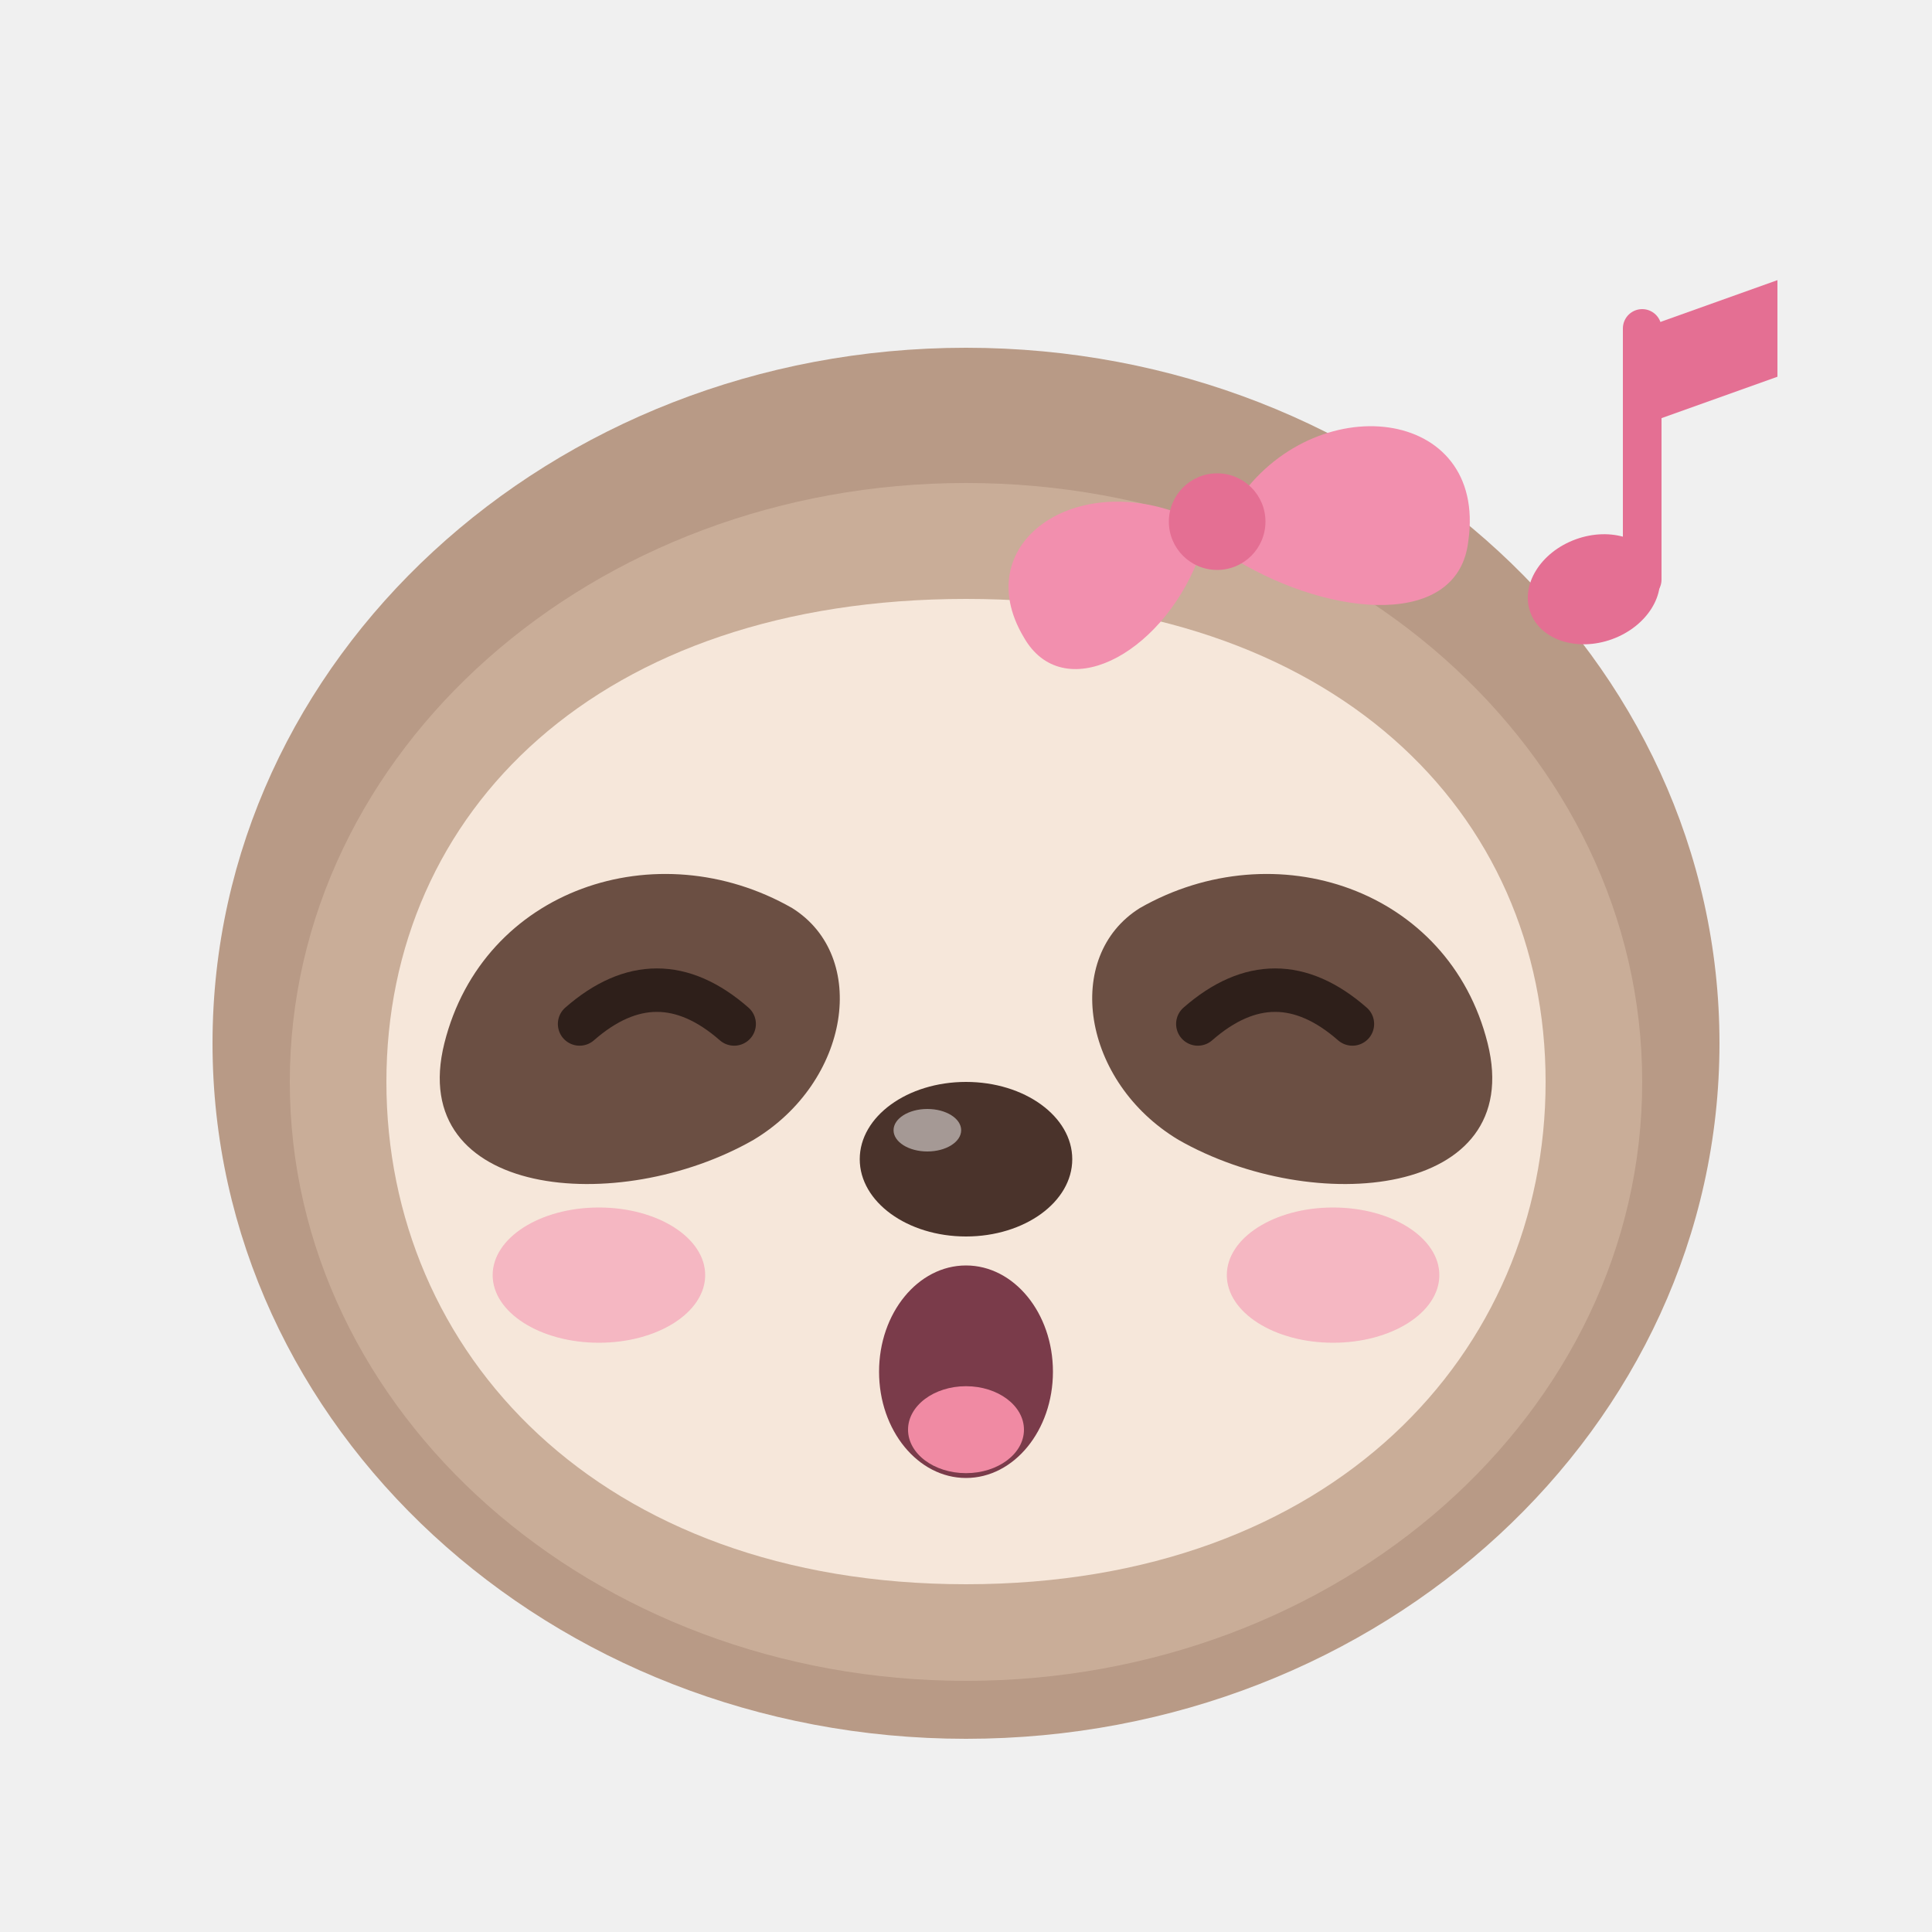
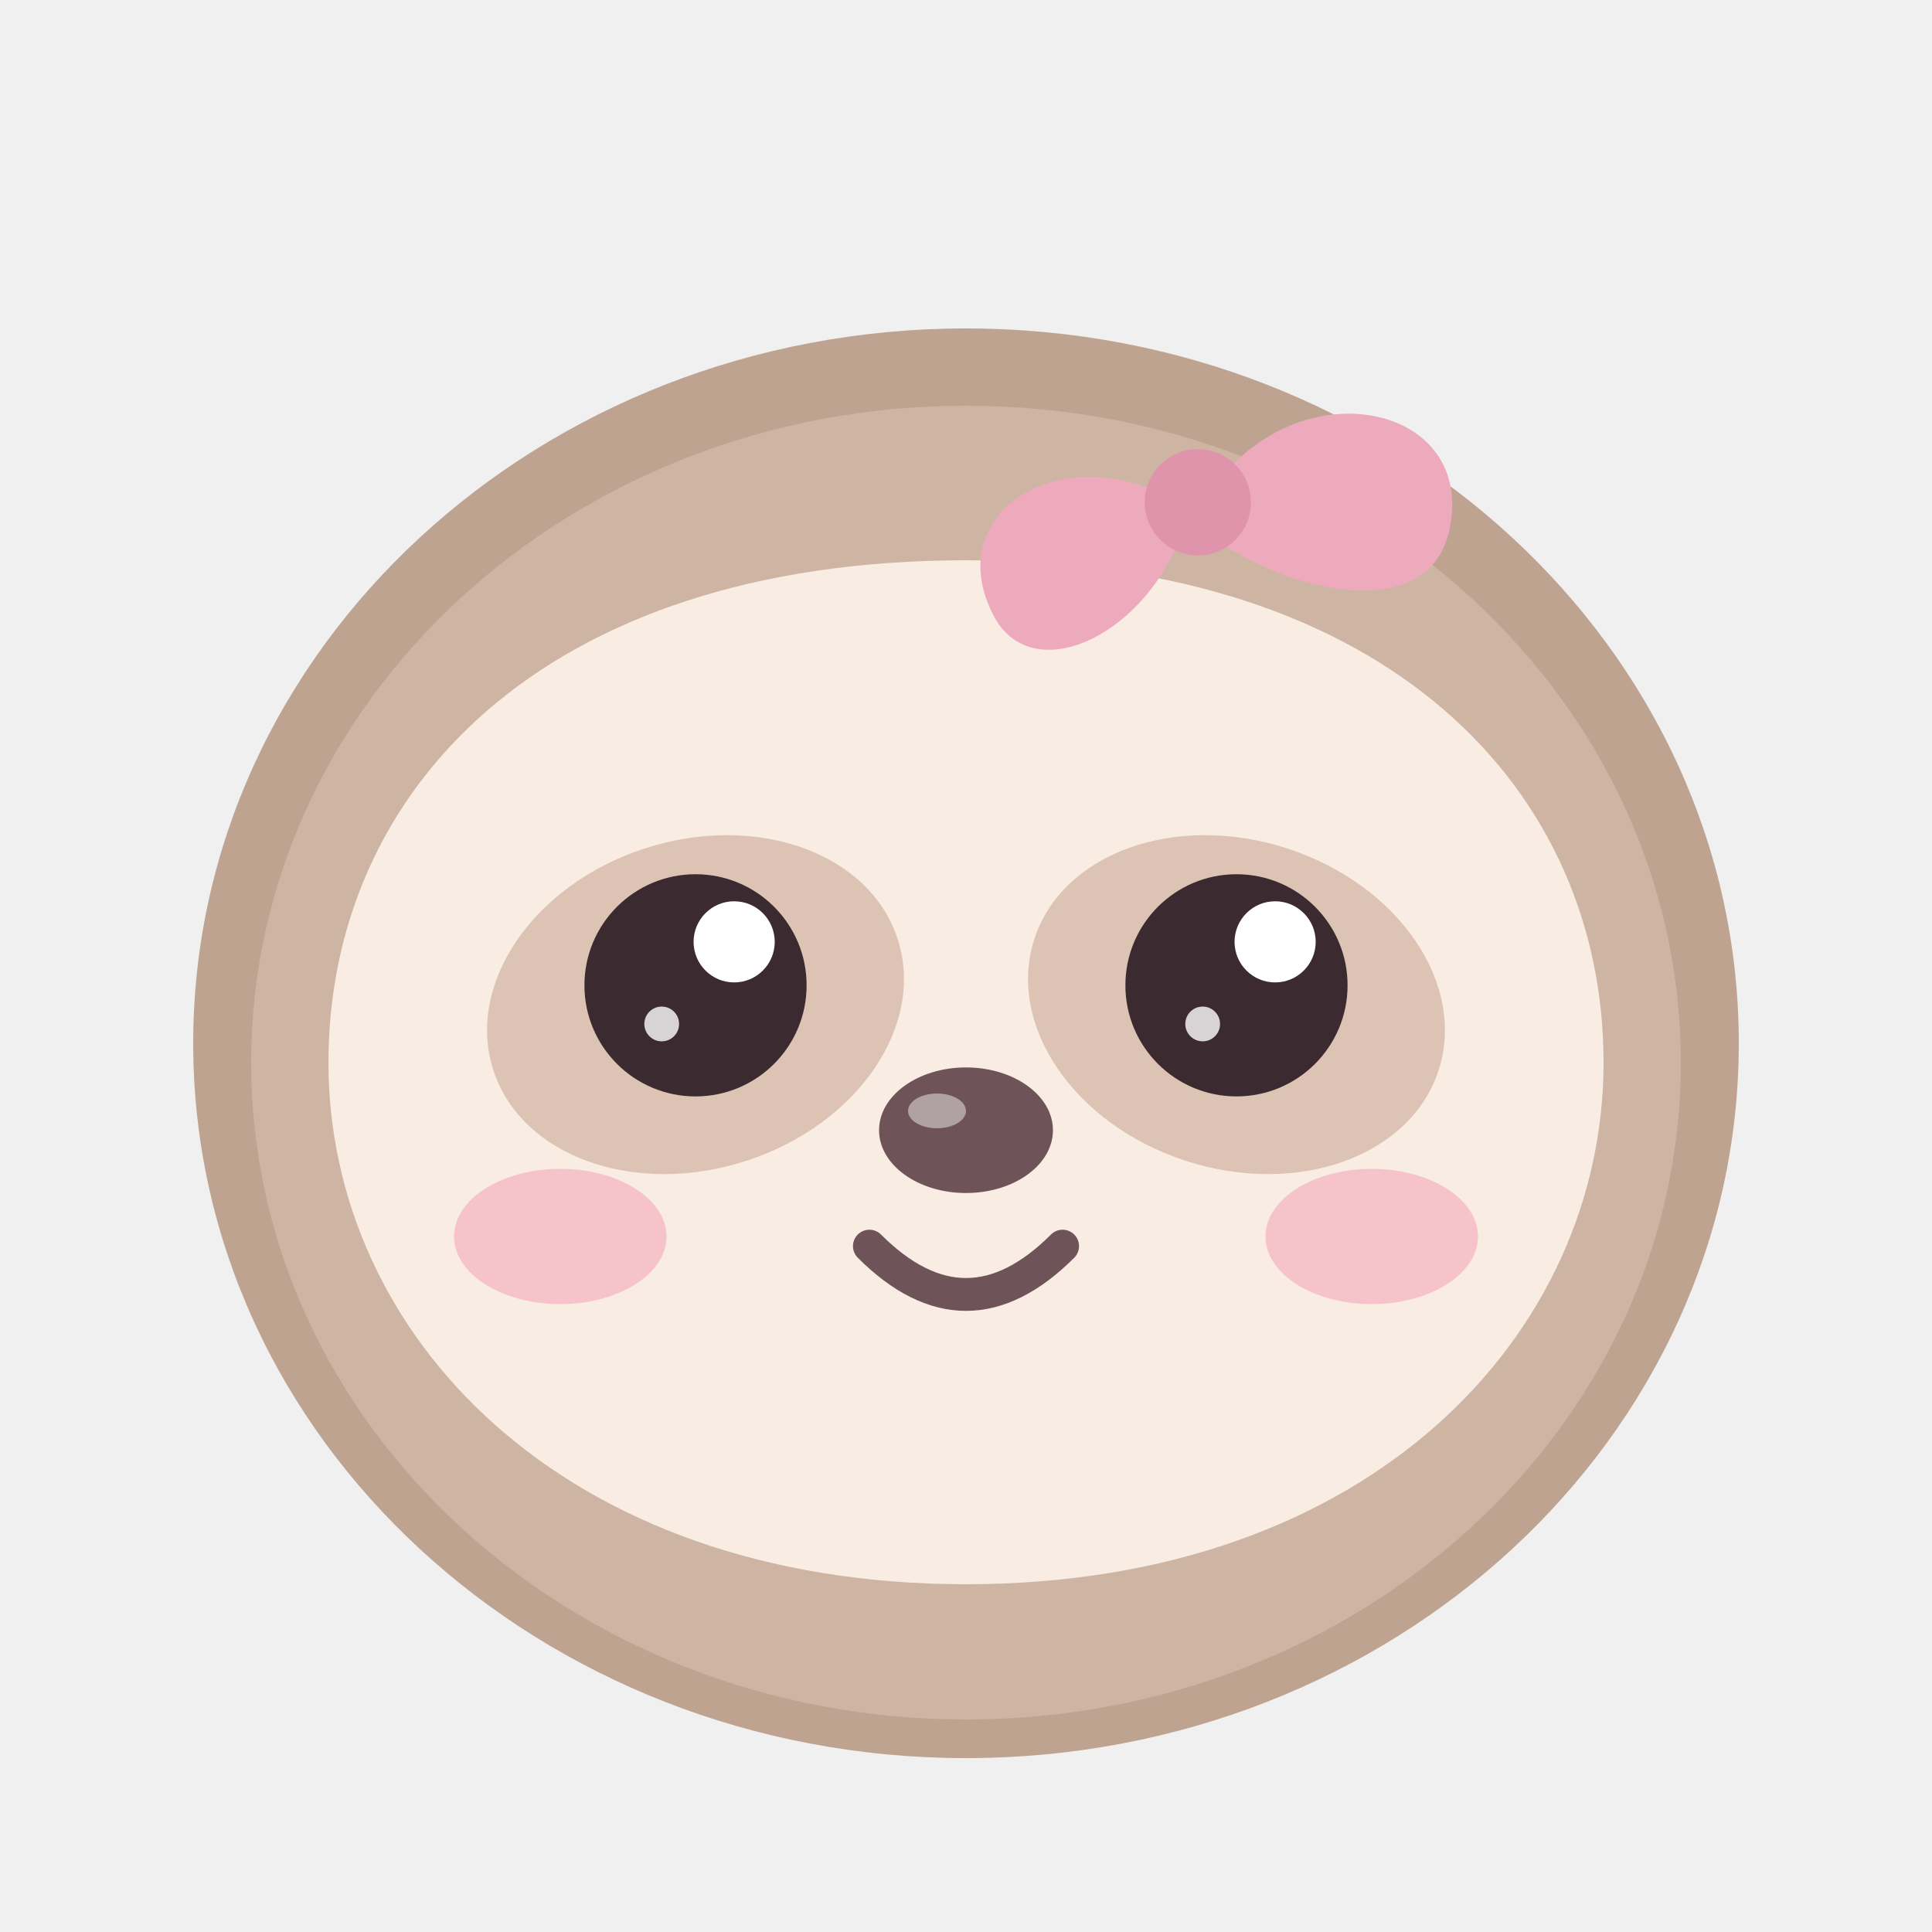
<svg xmlns="http://www.w3.org/2000/svg" viewBox="0 0 200 200" role="img" aria-label="Mariah the sloth">
-   <ellipse cx="100" cy="108" rx="78" ry="72" fill="#b89a86" />
-   <ellipse cx="100" cy="112" rx="70" ry="62" fill="#c9ad98" />
-   <path d="M100 62c-38 0-60 22-60 50s22 52 60 52 60-24 60-52-22-50-60-50z" fill="#f6e7da" />
-   <path d="M46 108c4-16 22-22 36-14 8 5 6 18-4 24-14 8-36 6-32-10z" fill="#6b4f43" />
-   <path d="M154 108c-4-16-22-22-36-14-8 5-6 18 4 24 14 8 36 6 32-10z" fill="#6b4f43" />
-   <path d="M60 106q8-7 16 0" stroke="#2e1f1a" stroke-width="4.5" stroke-linecap="round" fill="none" />
-   <path d="M124 106q8-7 16 0" stroke="#2e1f1a" stroke-width="4.5" stroke-linecap="round" fill="none" />
-   <ellipse cx="62" cy="132" rx="11" ry="7" fill="#f4a7b9" opacity=".75" />
-   <ellipse cx="138" cy="132" rx="11" ry="7" fill="#f4a7b9" opacity=".75" />
-   <ellipse cx="100" cy="120" rx="11" ry="8" fill="#4a332b" />
-   <ellipse cx="96" cy="117" rx="3.5" ry="2.2" fill="#fff" opacity=".5" />
-   <ellipse cx="100" cy="142" rx="9" ry="11" fill="#7a3b4a" />
-   <ellipse cx="100" cy="148" rx="6" ry="4.5" fill="#f08aa3" />
-   <path d="M128 52c8-12 26-10 24 4-1 9-14 8-24 2z" fill="#f28fae" />
-   <path d="M128 52c-2-14 12-22 20-12" fill="none" />
-   <path d="M124 54c-12-6-24 2-18 12 4 7 14 2 18-8z" fill="#f28fae" />
-   <circle cx="126" cy="54" r="5" fill="#e46f93" />
-   <path d="M170 34v26" stroke="#e46f93" stroke-width="4" stroke-linecap="round" />
-   <path d="M170 34l14-5v10l-14 5z" fill="#e46f93" />
-   <ellipse cx="165" cy="61" rx="7" ry="5.5" fill="#e46f93" transform="rotate(-20 165 61)" />
+   <ellipse cx="100" cy="108" rx="80" ry="74" fill="#bfa391" />
+   <ellipse cx="100" cy="110" rx="74" ry="68" fill="#cdb4a3" />
+   <path d="M100 58c-44 0-66 24-66 52s24 54 66 54 66-26 66-54-22-52-66-52z" fill="#f8ece3" />
+   <ellipse cx="72" cy="104" rx="22" ry="17" fill="#dcc3b3" transform="rotate(-18 72 104)" />
+   <ellipse cx="128" cy="104" rx="22" ry="17" fill="#dcc3b3" transform="rotate(18 128 104)" />
+   <circle cx="72" cy="102" r="11.5" fill="#3b2a2f" />
+   <circle cx="76" cy="97.5" r="4.2" fill="#fff" />
+   <circle cx="68.5" cy="106" r="1.8" fill="#fff" opacity=".8" />
+   <circle cx="128" cy="102" r="11.5" fill="#3b2a2f" />
+   <circle cx="132" cy="97.5" r="4.2" fill="#fff" />
+   <circle cx="124.5" cy="106" r="1.8" fill="#fff" opacity=".8" />
+   <ellipse cx="58" cy="128" rx="11" ry="7" fill="#f5b9c6" opacity=".8" />
+   <ellipse cx="142" cy="128" rx="11" ry="7" fill="#f5b9c6" opacity=".8" />
+   <ellipse cx="100" cy="117" rx="9" ry="6.5" fill="#6e5359" />
+   <ellipse cx="97" cy="115" rx="3" ry="1.8" fill="#fff" opacity=".45" />
+   <path d="M90 129q10 10 20 0" stroke="#6e5359" stroke-width="3.4" stroke-linecap="round" fill="none" />
+   <path d="M126 50c9-12 27-8 24 5-2 9-15 7-24 1z" fill="#eeaabd" />
+   <path d="M122 52c-12-7-25 1-19 12 4 7 15 2 19-8z" fill="#eeaabd" />
+   <circle cx="124" cy="52" r="5.5" fill="#e094ab" />
</svg>
